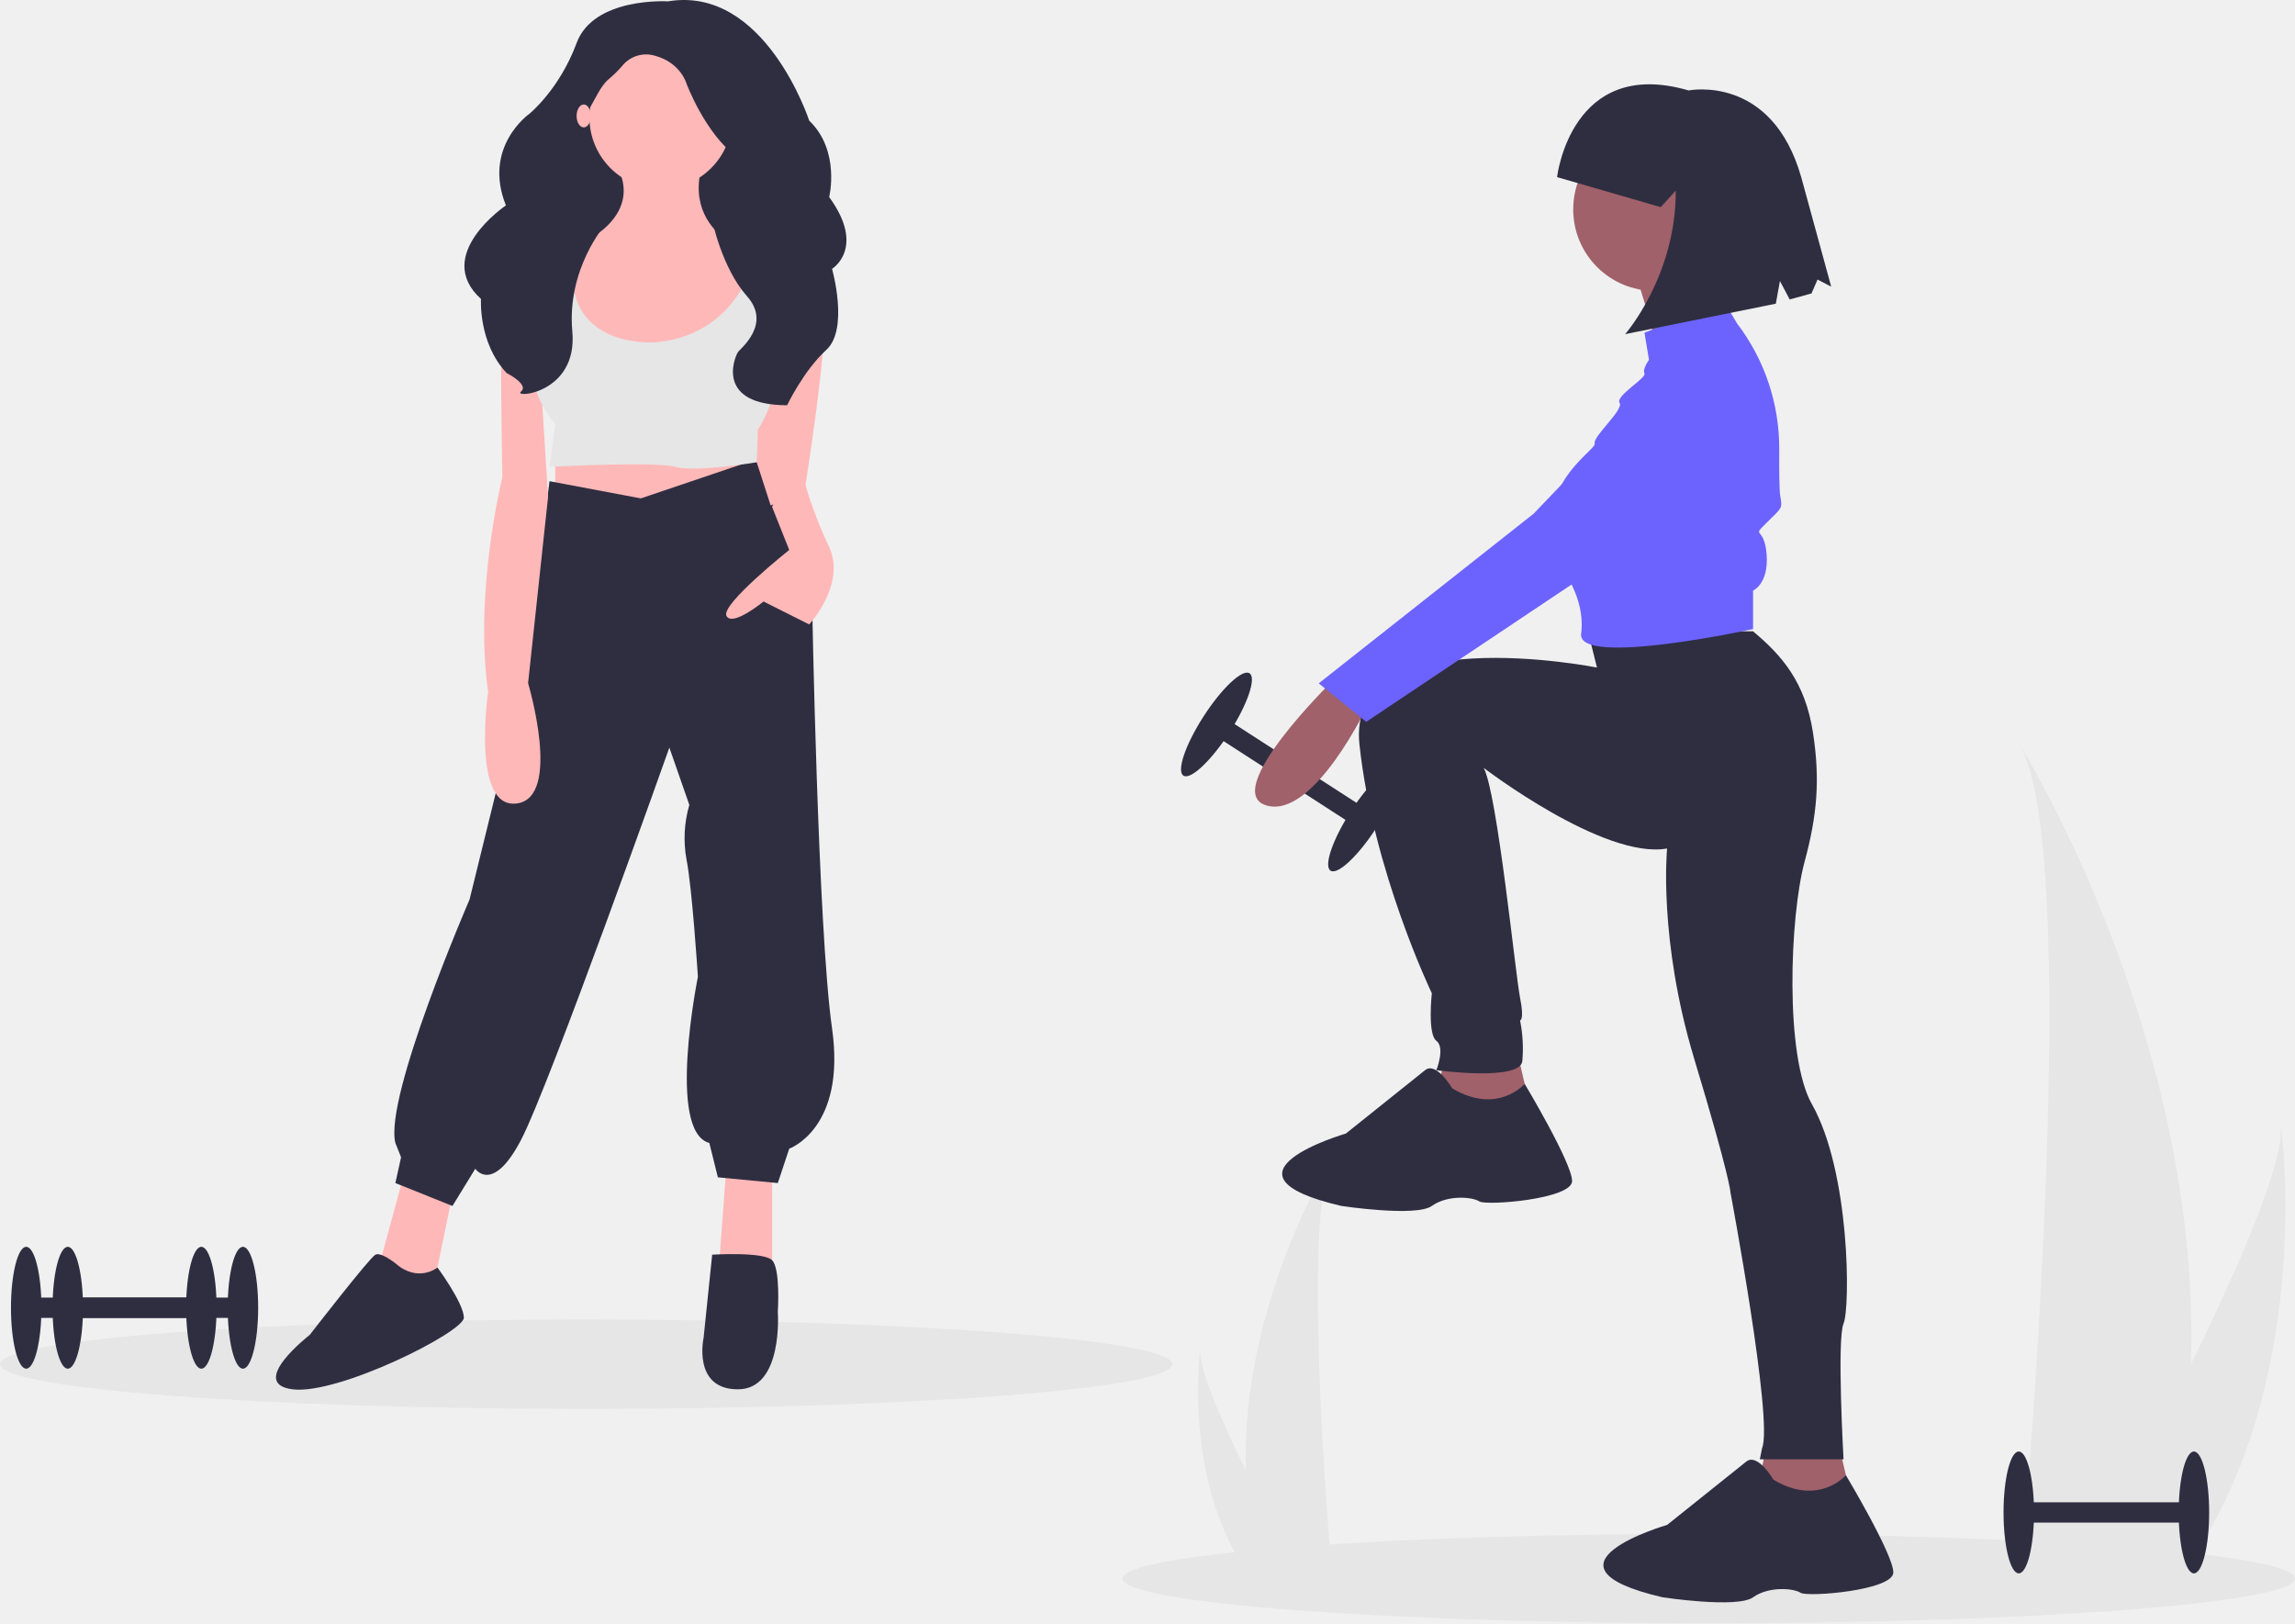
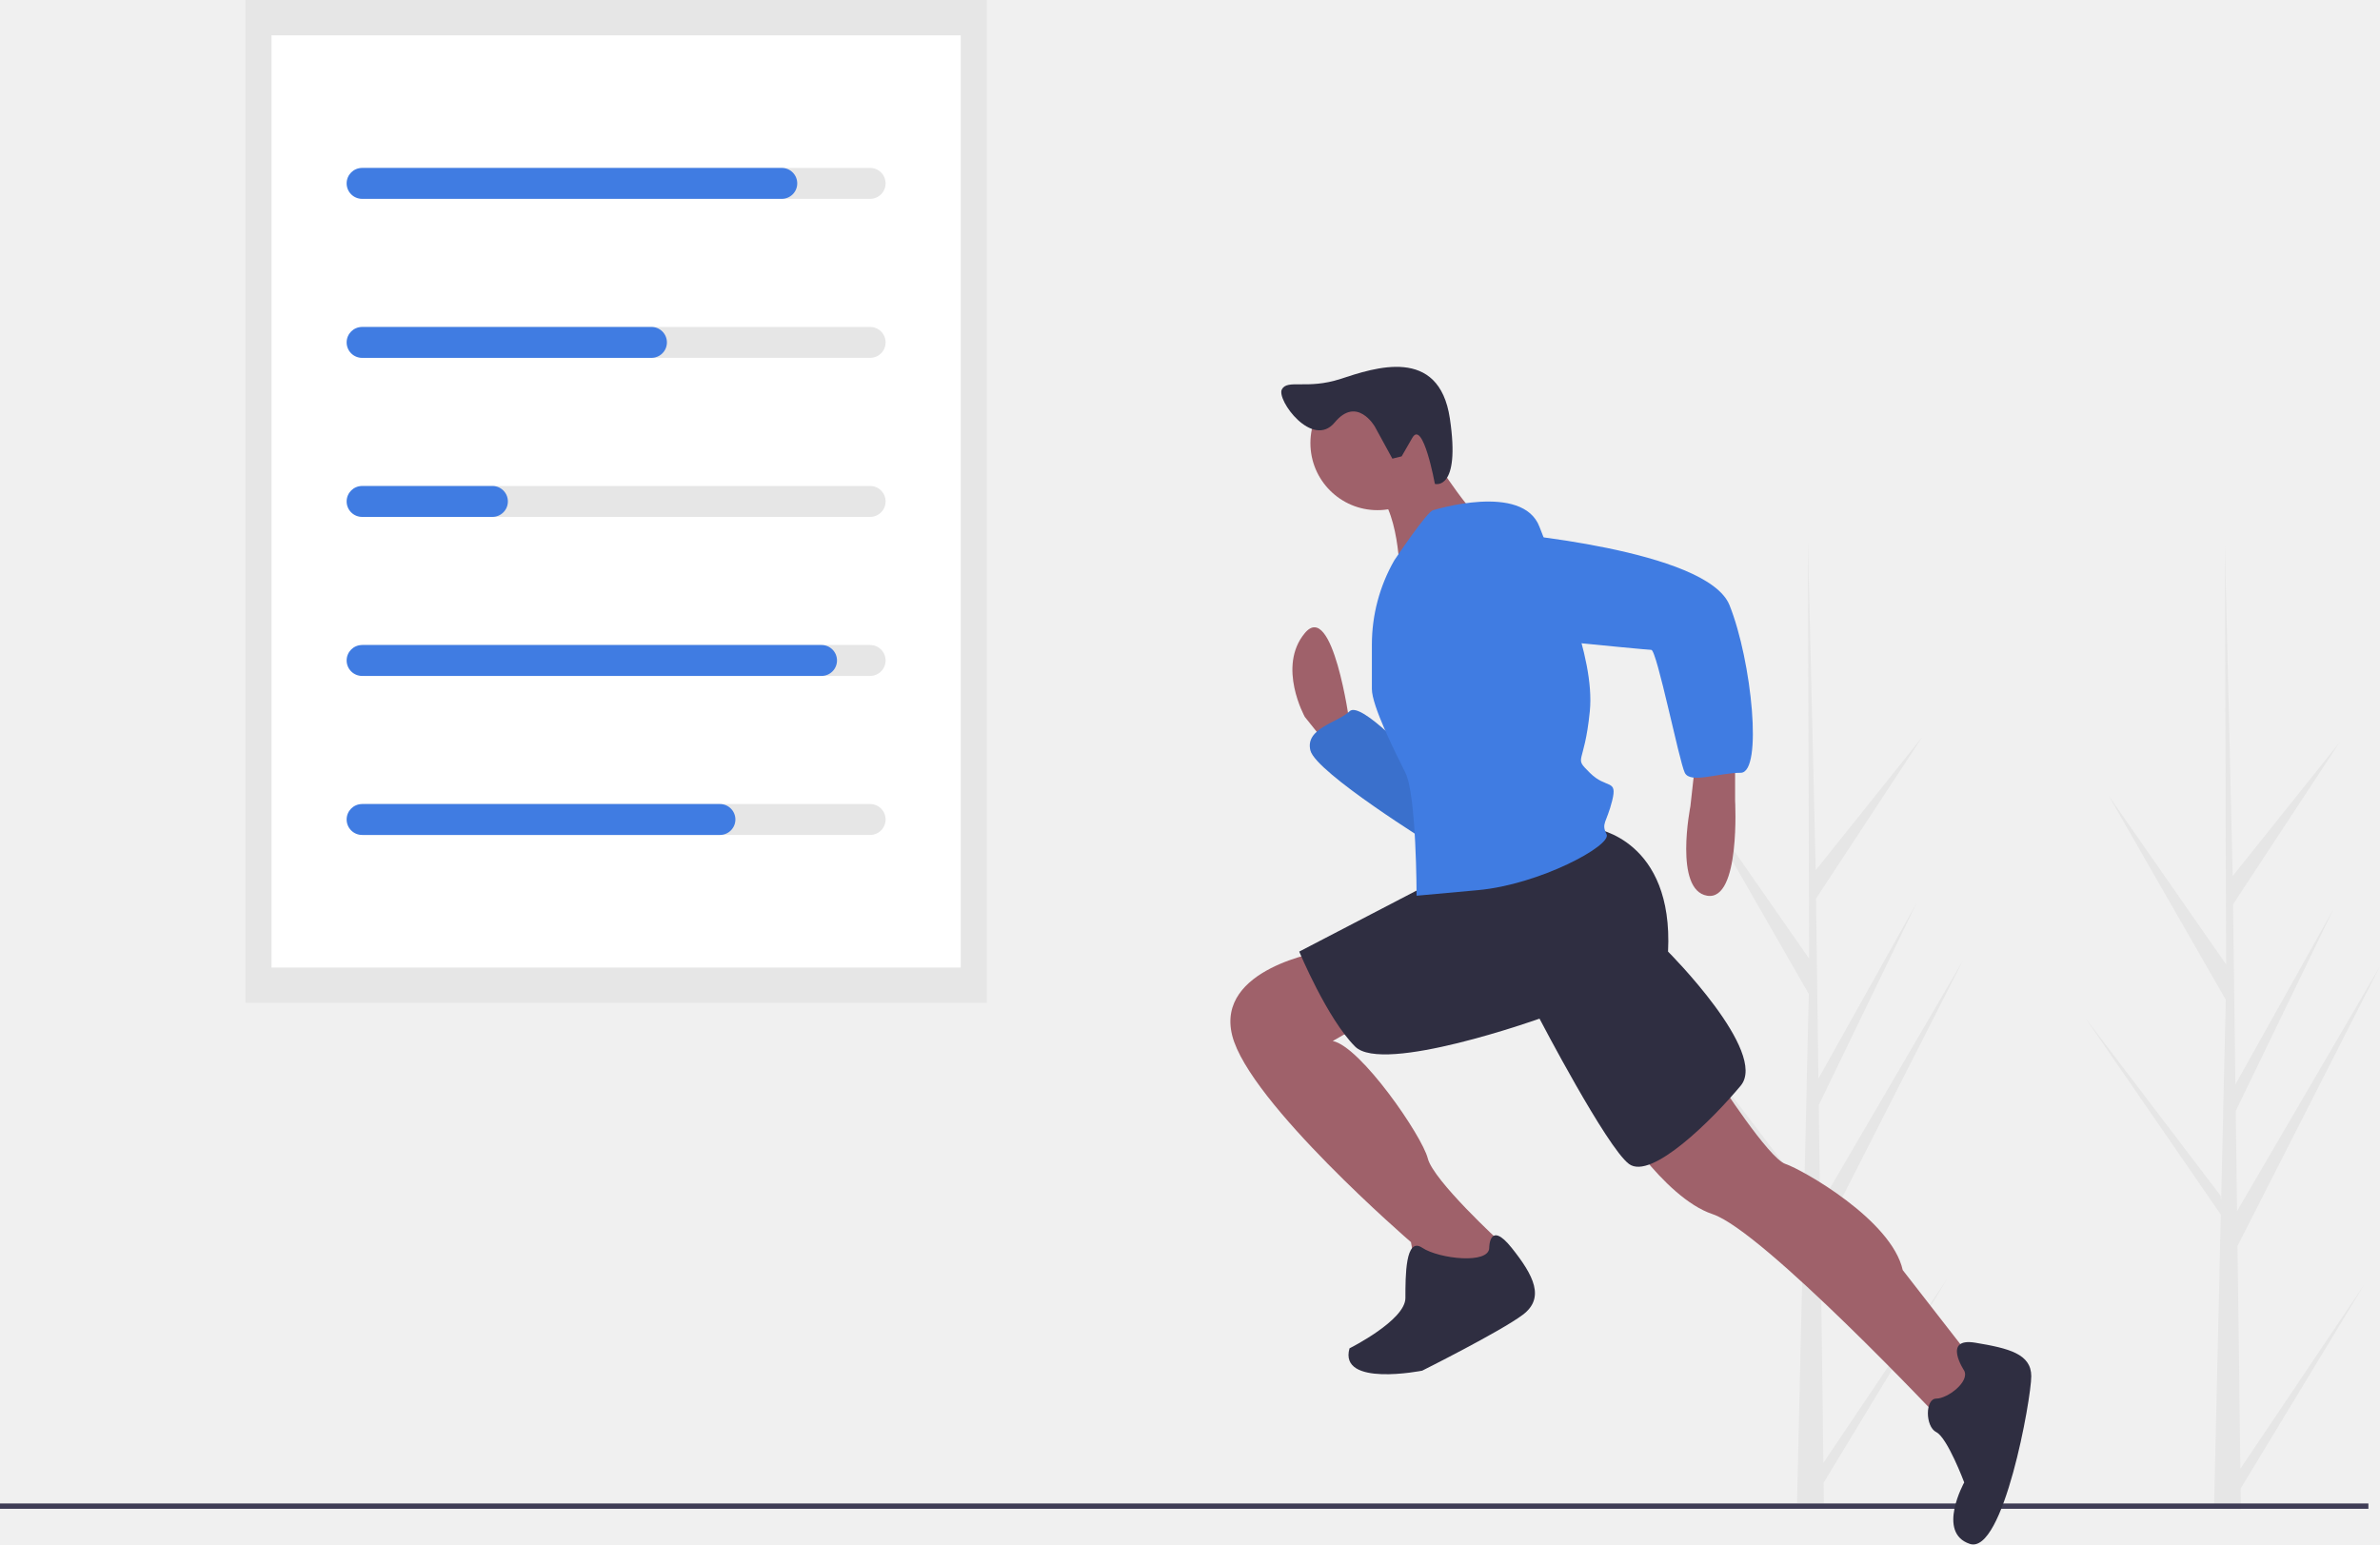
- <svg xmlns="http://www.w3.org/2000/svg" width="882.655" height="624.264" viewBox="0 0 882.655 624.264" role="img" artist="Katerina Limpitsouni" source="https://undraw.co/">
-   <rect x="650.916" y="401.084" width="7.81" height="67.363" transform="translate(-224.3524 611.0475) rotate(-57.13996)" fill="#2f2e41" />
-   <ellipse cx="683.114" cy="453.041" rx="23.431" ry="5.858" transform="matrix(0.54259, -0.84, 0.84, 0.54259, -226.7622, 643.1724)" fill="#2f2e41" />
-   <ellipse cx="626.529" cy="416.49" rx="23.431" ry="5.858" transform="translate(-221.9425 578.9227) rotate(-57.13996)" fill="#2f2e41" />
-   <ellipse cx="657.206" cy="607.069" rx="225.449" ry="17.195" fill="#e6e6e6" />
-   <ellipse cx="225.449" cy="524.654" rx="225.449" ry="17.195" fill="#e6e6e6" />
-   <path d="M1001.329,662.485a294.268,294.268,0,0,1-13.746,81.345c-.192.611-.392,1.213-.593,1.824h-51.299c.055-.547.11-1.158.164-1.824,3.421-39.323,23.141-278.651-.438-319.578C937.479,427.571,1005.306,537.539,1001.329,662.485Z" transform="translate(-158.6727 -137.8679)" fill="#e6e6e6" />
-   <path d="M997.48,743.829c-.429.611-.876,1.222-1.332,1.824H957.665c.292-.52.629-1.131,1.022-1.824,6.358-11.475,25.175-45.78,42.643-81.345,18.772-38.219,35.993-77.888,34.543-92.245C1036.319,573.478,1049.308,672.19,997.48,743.829Z" transform="translate(-158.6727 -137.8679)" fill="#e6e6e6" />
-   <path d="M637.84,703.438a149.366,149.366,0,0,0,6.977,41.289c.097.31.199.616.301.926h26.039c-.028-.278-.056-.588-.083-.926-1.736-19.959-11.746-141.439.222-162.213C670.249,584.2,635.821,640.018,637.84,703.438Z" transform="translate(-158.6727 -137.8679)" fill="#e6e6e6" />
-   <path d="M639.794,744.728c.218.31.444.62.676.926h19.534c-.148-.264-.319-.574-.519-.926-3.227-5.824-12.778-23.237-21.645-41.289-9.528-19.399-18.27-39.535-17.533-46.822C620.08,658.26,613.487,708.365,639.794,744.728Z" transform="translate(-158.6727 -137.8679)" fill="#e6e6e6" />
-   <path d="M671.074,399.807s-43.501,42.631-25.231,47.851,39.151-39.151,39.151-39.151Z" transform="translate(-158.6727 -137.8679)" fill="#a0616a" />
-   <polygon points="555.902 405.493 550.682 429.854 589.833 431.594 583.743 405.493 555.902 405.493" fill="#a0616a" />
-   <polygon points="679.446 556.007 674.226 580.368 713.377 582.108 707.286 556.007 679.446 556.007" fill="#a0616a" />
-   <path d="M769.387,380.667l3.48,13.92s-96.573-19.141-91.353,29.581,27.841,95.703,27.841,95.703-1.74,15.66,1.74,18.27,0,11.31,0,11.31,32.191,4.35,33.061-3.48a54.567,54.567,0,0,0-.87-15.66s1.74,0,0-8.7-8.769-78.865-13.989-88.436c0,0,46.18,35.364,70.541,31.014,0,0-3.48,34.801,10.44,80.912S824.198,596.433,824.198,596.433s16.53,87.872,12.18,98.313l-.87,4.35H867.699s-2.61-46.111,0-52.201,2.61-58.292-12.18-84.392c-10.474-18.484-8.523-72.077-2.794-93.26,4.811-17.789,6.026-31.481,3.206-49.692-3.016-19.475-12.022-29.655-23.033-38.883Z" transform="translate(-158.6727 -137.8679)" fill="#2f2e41" />
-   <circle cx="636.38" cy="80.539" r="31.321" fill="#a0616a" />
-   <path d="M786.787,240.593s9.57,27.841,8.7,33.061,27.841-10.44,27.841-10.44-11.31-27.841-7.83-35.671Z" transform="translate(-158.6727 -137.8679)" fill="#a0616a" />
-   <path d="M821.588,253.643l-30.451,12.18,1.74,10.44s-2.61,3.48-1.74,5.22-11.31,8.7-9.57,11.31-10.44,13.05-9.57,15.66-27.841,18.271-12.18,48.721c0,0,8.12,10.555,7.102,23.038q-.054.658-.142,1.323c-1.74,13.05,66.122-1.74,66.122-1.74V365.006s6.09-2.61,5.22-13.92-6.09-6.09,0-12.18,6.09-5.22,5.22-10.44c-.347-2.085-.417-9.58-.376-17.832a79.168,79.168,0,0,0-16.154-48.29h0Z" transform="translate(-158.6727 -137.8679)" fill="#6c63ff" />
-   <path d="M805.058,276.264,748.506,335.426,665.854,400.677l18.27,14.79L836.378,313.675S849.429,257.993,805.058,276.264Z" transform="translate(-158.6727 -137.8679)" fill="#6c63ff" />
-   <path d="M717.185,556.412s-6.09-10.44-10.44-6.96L676.294,573.812s-53.942,15.66-1.74,27.841c0,0,28.711,4.35,34.801,0s15.66-3.48,18.27-1.74,35.671-.87,35.671-7.83-18.234-37.379-18.234-37.379S734.586,566.852,717.185,556.412Z" transform="translate(-158.6727 -137.8679)" fill="#2f2e41" />
-   <path d="M840.729,706.926s-6.09-10.44-10.44-6.96l-30.451,24.361s-53.941,15.66-1.74,27.841c0,0,28.711,4.35,34.801,0s15.66-3.48,18.27-1.74,35.671-.87,35.671-7.83-18.234-37.379-18.234-37.379S858.129,717.366,840.729,706.926Z" transform="translate(-158.6727 -137.8679)" fill="#2f2e41" />
-   <path d="M757.517,205.986s5.296-46.552,50.589-33.334c0,0,32.042-6.517,43.359,33.502l11.487,41.957-5.258-2.732-2.324,5.35-8.391,2.297-3.746-7.093-1.579,8.731-57.951,11.716s19.599-22.393,19.46-55.189l-5.773,6.34Z" transform="translate(-158.6727 -137.8679)" fill="#2f2e41" />
-   <rect x="215.175" y="30.265" width="72.447" height="90.343" fill="#2f2e41" />
-   <polygon points="155.351 451.681 145.472 488.038 161.938 500.157 166.328 496.852 174.012 459.393 155.351 451.681" fill="#ffb8b8" />
-   <polygon points="279.389 448.376 276.096 492.445 296.952 492.445 296.952 451.681 279.389 448.376" fill="#ffb8b8" />
-   <polygon points="213.528 169.635 213.528 196.077 254.143 202.687 289.268 188.365 282.682 171.838 213.528 169.635" fill="#ffb8b8" />
-   <path d="M405.132,329.538l-35.126-6.61-8.781,71.613-21.954,89.241s-32.93,76.02-28.54,93.648l2.195,5.509-2.195,9.916,21.954,8.814,8.781-14.323s6.586,9.916,17.563-11.017,57.079-150.939,57.079-150.939l7.684,22.035a45.569,45.569,0,0,0-1.098,20.933c2.195,11.017,4.391,45.171,4.391,45.171s-12.074,59.494,4.391,63.901l3.293,13.221,23.051,2.204,4.391-13.221s21.954-7.712,16.465-46.273S470.992,368.099,470.992,368.099l-21.625-53.516Z" transform="translate(-158.6727 -137.8679)" fill="#2f2e41" />
-   <path d="M310.731,623.703s-5.488-4.407-7.684-3.305-25.247,30.849-25.247,30.849-24.149,18.73-6.586,20.933,65.861-22.035,65.861-27.544S326.927,625.331,326.927,625.331,319.513,631.415,310.731,623.703Z" transform="translate(-158.6727 -137.8679)" fill="#2f2e41" />
-   <path d="M432.574,620.397s19.758-1.232,23.051,2.138,2.195,19.896,2.195,19.896,2.195,29.747-15.367,29.747S429.281,652.348,429.281,652.348Z" transform="translate(-158.6727 -137.8679)" fill="#2f2e41" />
-   <ellipse cx="254.143" cy="45.138" rx="27.442" ry="27.544" fill="#ffb8b8" />
-   <path d="M394.704,200.083s15.367,18.73-15.367,33.052,21.954,73.817,21.954,73.817,61.47-23.137,55.982-68.308c0,0-37.321-6.61-28.54-37.459Z" transform="translate(-158.6727 -137.8679)" fill="#ffb8b8" />
-   <path d="M378.238,232.034s-25.247-3.305-26.344,17.628,0,71.613,0,71.613-10.977,44.07-5.488,82.631c0,0-6.586,45.171,10.977,42.968s4.391-46.273,4.391-46.273L369.457,328.987l-3.293-52.884L380.434,244.153Z" transform="translate(-158.6727 -137.8679)" fill="#ffb8b8" />
-   <path d="M450.898,236.901s23.937-.46,25.034,17.168-7.684,71.613-7.684,71.613L455.076,332.292l-12.074-37.459Z" transform="translate(-158.6727 -137.8679)" fill="#ffb8b8" />
-   <path d="M457.82,327.334l-2.195,5.509,6.586,16.526s-26.344,20.933-24.149,25.34,14.27-5.509,14.27-5.509l17.563,8.814s14.27-15.424,7.684-29.747a166.56,166.56,0,0,1-9.13-23.835S458.918,324.029,457.82,327.334Z" transform="translate(-158.6727 -137.8679)" fill="#ffb8b8" />
-   <path d="M373.299,228.178l-3.293,36.357s-15.367,15.424,2.195,36.357l-2.195,16.526s40.614-2.203,48.298,0,31.413-1.774,31.413-1.774l.419-12.549s10.977-15.424,7.684-38.561,0-30.849,0-30.849l-7.684-1.102s-4.94,33.603-38.968,36.908c0,0-42.261,3.856-30.186-41.315Z" transform="translate(-158.6727 -137.8679)" fill="#e6e6e6" />
-   <path d="M415.56,138.386S387.02,136.61,380.434,154.423s-18.112,27.165-18.112,27.165-18.156,12.667-9.078,35.279c0,0-28.243,19.05-9.583,35.972,0,0-1.098,16.922,9.879,28.501,0,0,8.781,4.453,5.488,7.125s21.954.891,19.758-23.157,12.623-40.987,12.623-40.987-14.27-31.178-7.684-41.866c3.999-6.489,5.716-11.328,9.035-14.129a41.714,41.714,0,0,0,5.124-5.02A11.798,11.798,0,0,1,410.62,159.321c9.879,2.672,12.074,10.688,12.074,10.688s7.135,19.149,19.209,28.055-9.33,24.493-9.33,24.493,3.721,18.351,13.386,29.215-2.785,20.334-3.507,21.552c-1.647,2.779-8.222,20.329,18.94,20.407,0,0,6.306-13.282,15.088-21.298s2.195-31.173,2.195-31.173,13.172-8.016-1.098-27.61c0,0,4.391-17.813-7.684-29.391C469.895,184.26,452.881,132.151,415.56,138.386Z" transform="translate(-158.6727 -137.8679)" fill="#2f2e41" />
-   <ellipse cx="224.505" cy="44.588" rx="2.744" ry="4.407" fill="#ffb8b8" />
-   <rect x="26.07" y="499.035" width="67.363" height="7.81" fill="#2f2e41" />
-   <ellipse cx="93.433" cy="502.94" rx="5.858" ry="23.431" fill="#2f2e41" />
-   <ellipse cx="26.07" cy="502.94" rx="5.858" ry="23.431" fill="#2f2e41" />
-   <rect x="10.079" y="499.035" width="67.363" height="7.81" fill="#2f2e41" />
-   <ellipse cx="77.442" cy="502.94" rx="5.858" ry="23.431" fill="#2f2e41" />
-   <ellipse cx="10.079" cy="502.94" rx="5.858" ry="23.431" fill="#2f2e41" />
-   <rect x="776.418" y="577.76" width="67.363" height="7.81" fill="#2f2e41" />
-   <ellipse cx="843.781" cy="581.665" rx="5.858" ry="23.431" fill="#2f2e41" />
-   <ellipse cx="776.418" cy="581.665" rx="5.858" ry="23.431" fill="#2f2e41" />
+ <svg xmlns="http://www.w3.org/2000/svg" width="892.35" height="579.11" viewBox="0 0 892.35 579.11" role="img" artist="Katerina Limpitsouni" source="https://undraw.co/">
+   <path d="M837.481,708.973l46.458-69.087-46.363,76.52.097,7.774q-5.087.039-10.076-.169l2.304-99.93-.063-.771.085-.149.221-9.443-50.877-73.867,50.817,66.8.18,1.996,1.74-75.501-43.944-76.583,44.069,63.32-.46-156.419.001-.521.015.512L834.603,486.732l40.05-50.076-39.918,60.696.874,67.534,36.854-65.911-36.718,75.84.487,37.552,53.595-91.813L836.393,625.468Z" transform="translate(-153.8252 -160.4452)" fill="#e6e6e6" />
+   <path d="M993.831,711.149l46.458-69.087-46.363,76.52.097,7.774q-5.087.039-10.076-.169l2.304-99.93-.063-.771.085-.149.221-9.443-50.877-73.867,50.817,66.8.18,1.996L988.354,535.32l-43.944-76.583,44.069,63.32-.46-156.419.001-.521.015.512,2.917,123.28,40.05-50.076-39.918,60.696.874,67.534,36.854-65.911-36.718,75.84.487,37.552,53.595-91.813L992.742,627.644Z" transform="translate(-153.8252 -160.4452)" fill="#e6e6e6" />
+   <rect x="92" width="278.008" height="376.039" fill="#e6e6e6" />
+   <rect x="101.796" y="13.251" width="258.415" height="349.538" fill="#fff" />
+   <path d="M480.07,235.004H290.416a5.797,5.797,0,0,1,0-11.595H480.07a5.797,5.797,0,1,1,0,11.595Z" transform="translate(-153.8252 -160.4452)" fill="#e6e6e6" />
+   <path d="M480.07,294.633H290.416a5.797,5.797,0,0,1,0-11.595H480.07a5.797,5.797,0,1,1,0,11.595Z" transform="translate(-153.8252 -160.4452)" fill="#e6e6e6" />
+   <path d="M480.07,354.262H290.416a5.797,5.797,0,0,1,0-11.595H480.07a5.797,5.797,0,1,1,0,11.595Z" transform="translate(-153.8252 -160.4452)" fill="#e6e6e6" />
+   <path d="M480.07,413.891H290.416a5.797,5.797,0,0,1,0-11.595H480.07a5.797,5.797,0,1,1,0,11.595Z" transform="translate(-153.8252 -160.4452)" fill="#e6e6e6" />
+   <path d="M480.07,473.52H290.416a5.797,5.797,0,0,1,0-11.595H480.07a5.797,5.797,0,1,1,0,11.595Z" transform="translate(-153.8252 -160.4452)" fill="#e6e6e6" />
+   <path d="M446.943,235.004H289.588a5.797,5.797,0,1,1,0-11.595H446.943a5.797,5.797,0,0,1,0,11.595Z" transform="translate(-153.8252 -160.4452)" fill="#407CE2" />
+   <path d="M398.08,294.633H289.588a5.797,5.797,0,1,1,0-11.595H398.08a5.797,5.797,0,1,1,0,11.595Z" transform="translate(-153.8252 -160.4452)" fill="#407CE2" />
+   <path d="M338.451,354.262H289.588a5.797,5.797,0,1,1,0-11.595h48.863a5.797,5.797,0,0,1,0,11.595Z" transform="translate(-153.8252 -160.4452)" fill="#407CE2" />
+   <path d="M461.85,413.891H289.588a5.797,5.797,0,1,1,0-11.595H461.85a5.797,5.797,0,0,1,0,11.595Z" transform="translate(-153.8252 -160.4452)" fill="#407CE2" />
+   <path d="M423.754,473.52H289.588a5.797,5.797,0,1,1,0-11.595H423.754a5.797,5.797,0,1,1,0,11.595Z" transform="translate(-153.8252 -160.4452)" fill="#407CE2" />
+   <rect y="563.74" width="888" height="2" fill="#3f3d56" />
+   <path d="M659.813,431.353s-6.285-46.093-16.761-33.523,0,31.427,0,31.427l8.381,10.476,8.381-6.285Z" transform="translate(-153.8252 -160.4452)" fill="#9f616a" />
+   <path d="M684.955,446.019s-20.952-23.047-25.142-18.856-16.761,6.285-14.666,14.666,46.093,35.618,46.093,35.618Z" transform="translate(-153.8252 -160.4452)" fill="#407CE2" />
+   <path d="M684.955,446.019s-20.952-23.047-25.142-18.856-16.761,6.285-14.666,14.666,46.093,35.618,46.093,35.618Z" transform="translate(-153.8252 -160.4452)" opacity="0.1" />
+   <path d="M804.379,443.924V460.685s2.095,37.713-10.476,35.618S787.618,462.78,787.618,462.78l2.095-18.856Z" transform="translate(-153.8252 -160.4452)" fill="#9f616a" />
+   <path d="M798.094,565.443S816.95,594.775,823.235,596.87s39.808,20.952,43.998,39.808L896.566,674.391l-14.666,18.856s-67.045-71.235-85.902-77.521-37.713-37.713-37.713-37.713Z" transform="translate(-153.8252 -160.4452)" fill="#9f616a" />
+   <path d="M649.337,517.254s-39.808,6.285-33.523,31.427,67.045,77.521,67.045,77.521L684.955,638.773l23.047,4.19,10.476-10.476-2.095-6.285S691.24,603.156,689.145,594.775s-25.142-41.903-35.618-43.998l14.666-8.381Z" transform="translate(-153.8252 -160.4452)" fill="#9f616a" />
+   <path d="M890.281,674.391s-8.381-12.571,4.19-10.476,20.952,4.19,20.952,12.571-10.476,67.045-23.047,62.855-2.095-23.047-2.095-23.047-6.285-16.761-10.476-18.856-4.19-12.571,0-12.571S892.376,678.581,890.281,674.391Z" transform="translate(-153.8252 -160.4452)" fill="#2f2e41" />
+   <path d="M712.192,628.298s0-10.476,8.381,0,12.571,18.856,4.19,25.142S687.05,674.391,687.05,674.391s-31.427,6.285-27.237-8.381c0,0,20.952-10.476,20.952-18.856s0-23.047,6.285-18.856S712.192,634.583,712.192,628.298Z" transform="translate(-153.8252 -160.4452)" fill="#2f2e41" />
+   <path d="M752,471.161s29.332,4.19,27.237,46.093c0,0,37.713,37.713,27.237,50.284s-33.523,35.618-41.903,29.332S731.048,542.396,731.048,542.396s-58.664,20.952-69.14,10.476-20.952-35.618-20.952-35.618l52.379-27.237Z" transform="translate(-153.8252 -160.4452)" fill="#2f2e41" />
+   <circle cx="516.464" cy="166.149" r="25.142" fill="#9f616a" />
+   <path d="M689.145,328.69s14.666,23.047,18.856,25.142-29.332,23.047-29.332,23.047,0-27.237-10.476-33.523Z" transform="translate(-153.8252 -160.4452)" fill="#9f616a" />
+   <path d="M691.24,351.737s33.523-10.476,39.808,6.285S752,406.211,749.905,427.162s-6.285,16.761,0,23.047,10.476,2.095,8.381,10.476-4.19,8.381-2.095,12.571-25.142,18.856-48.189,20.952L684.955,496.303s0-37.713-4.19-46.093-12.571-25.142-12.571-31.427V402.151a63.607,63.607,0,0,1,8.381-31.558v0S689.145,351.737,691.24,351.737Z" transform="translate(-153.8252 -160.4452)" fill="#407CE2" />
+   <path d="M716.382,360.117s77.521,6.285,85.902,27.237S814.855,450.209,806.474,450.209s-18.856,4.19-20.952,0-10.476-46.093-12.571-46.093S708.002,397.83,708.002,397.83,680.765,364.308,716.382,360.117Z" transform="translate(-153.8252 -160.4452)" fill="#407CE2" />
+   <path d="M669.279,320.362s-6.672-11.595-15.012-1.524-21.907-8.436-19.824-12.385,9.438.178,22.042-3.943,36.885-12.514,40.951,14.867-5.618,24.511-5.618,24.511-4.439-24.263-8.451-17.294l-4.012,6.969-3.48.857Z" transform="translate(-153.8252 -160.4452)" fill="#2f2e41" />
</svg>
